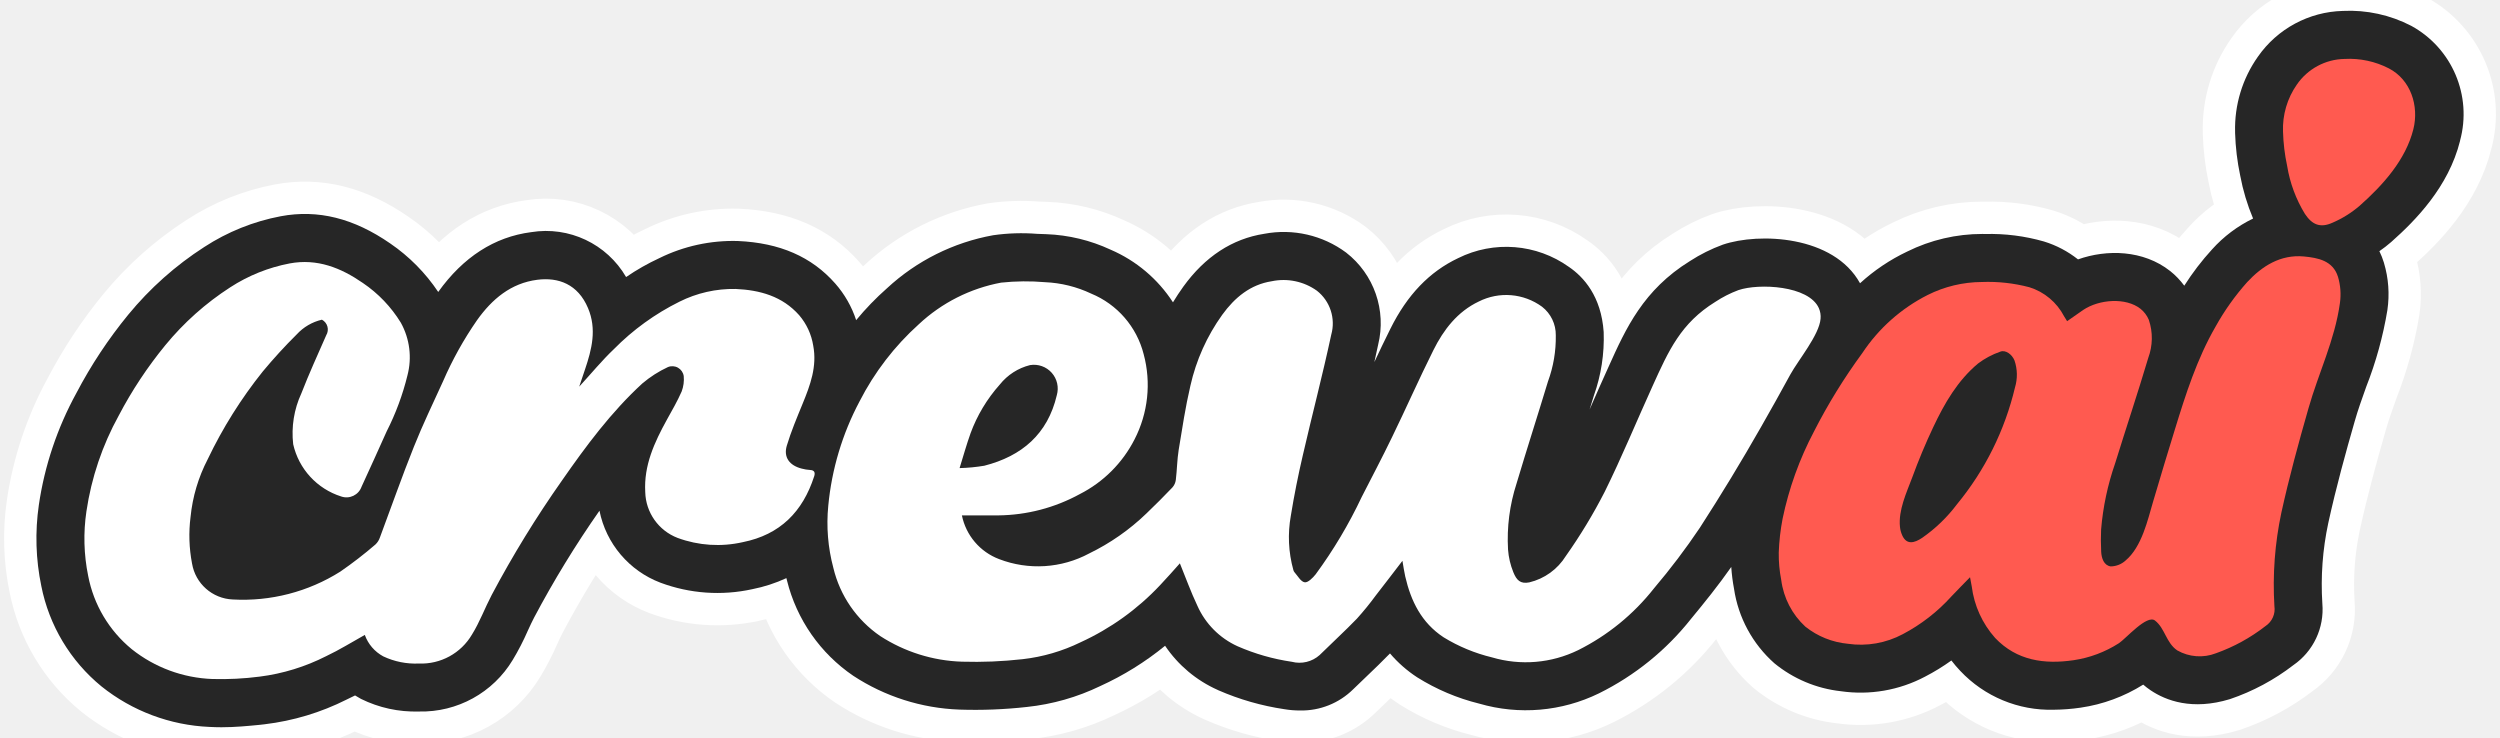
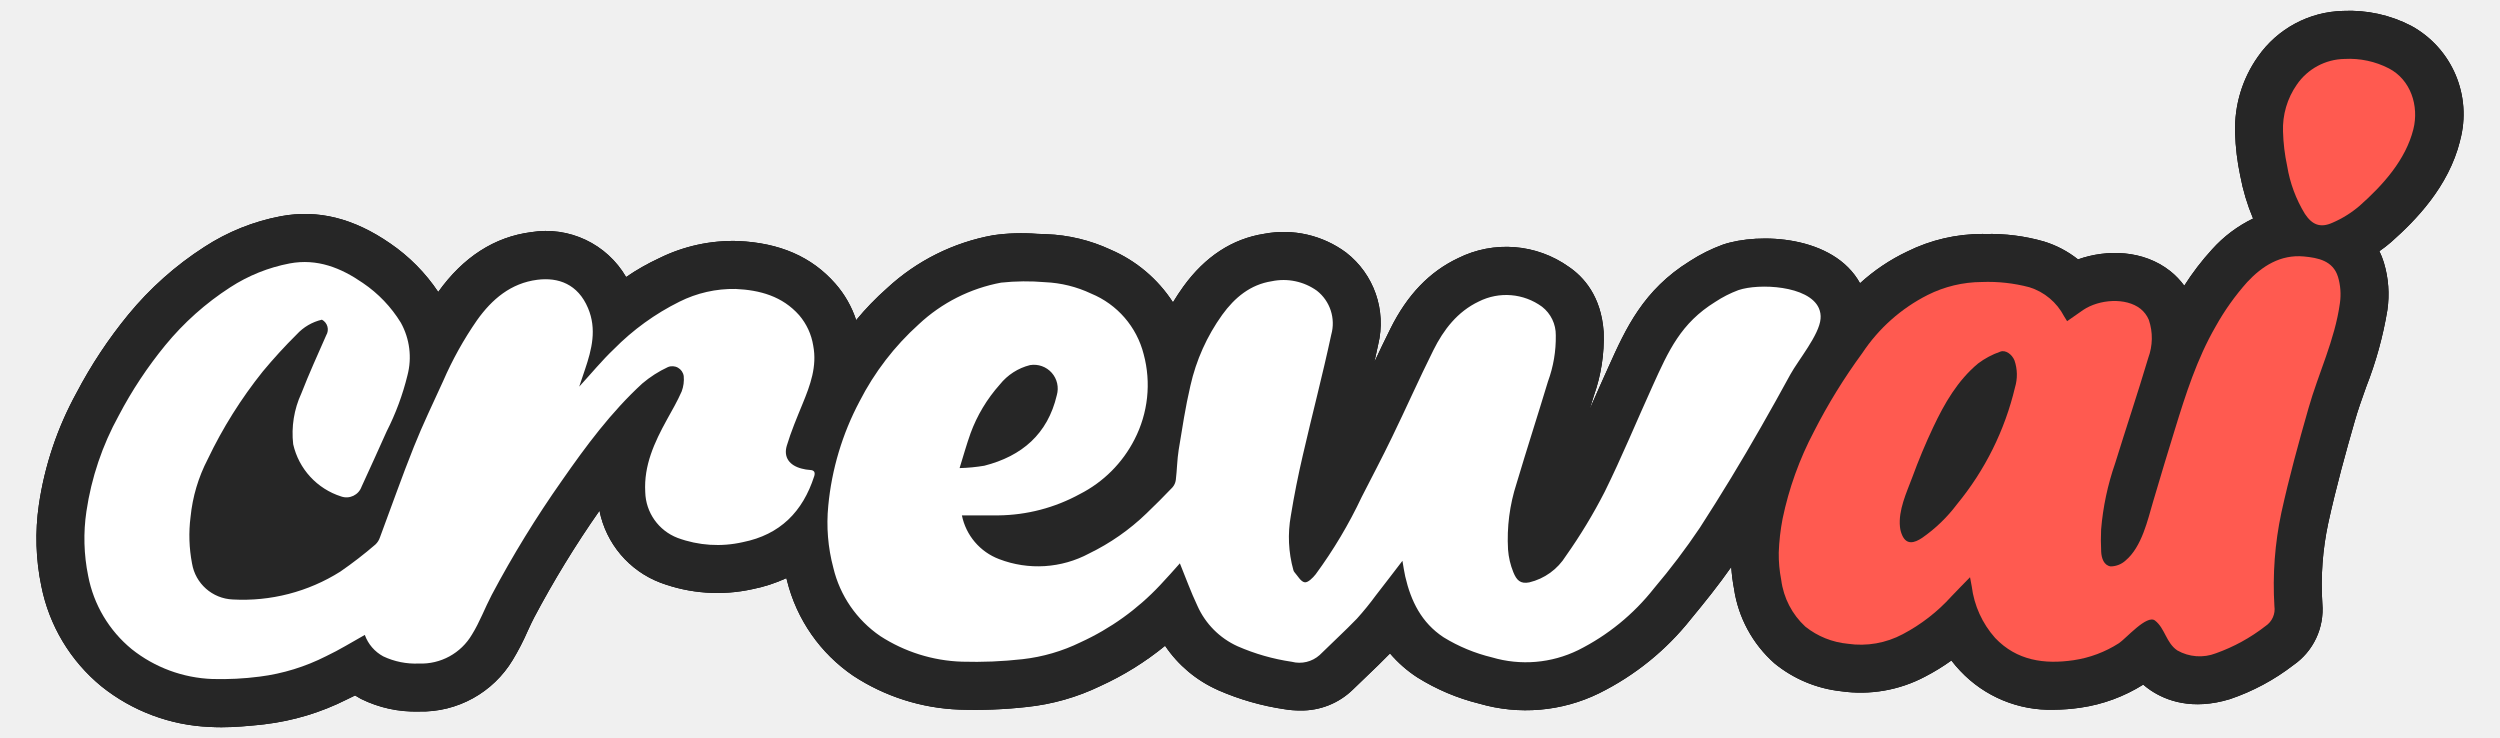
<svg xmlns="http://www.w3.org/2000/svg" height="1em" style="flex:none;line-height:1" viewBox="-0.124 0.653 75.754 22.362">
-   <path d="M74.42 4.916v.004c-.35 1.4-1.353 2.415-2.074 3.055l-.018.016c-.112.097-.23.189-.353.273.053.11.099.222.134.338l.006.021c.138.461.172.947.103 1.424a11.454 11.454 0 01-.642 2.327c-.13.365-.254.71-.35 1.05-.261.908-.56 1.982-.8 3.08a8.92 8.92 0 00-.179 2.438 2.052 2.052 0 01-.879 1.866 6.622 6.622 0 01-1.922 1.03c-1.142.348-1.94.045-2.407-.271a2.191 2.191 0 01-.22-.169c-.577.362-1.222.6-1.896.698-.27.04-.541.061-.813.063a3.746 3.746 0 01-2.834-1.176 3.868 3.868 0 01-.27-.316c-.253.182-.52.346-.797.489a4.173 4.173 0 01-2.553.442 3.842 3.842 0 01-2.015-.848 3.752 3.752 0 01-1.222-2.26 5.388 5.388 0 01-.083-.657c-.39.557-.811 1.079-1.217 1.57a8.184 8.184 0 01-2.793 2.26 5.048 5.048 0 01-3.627.311 6.452 6.452 0 01-1.88-.797 3.837 3.837 0 01-.824-.724c-.237.245-.474.47-.7.687-.138.132-.278.264-.414.398a2.231 2.231 0 01-1.612.644c-.158 0-.316-.013-.473-.039a7.894 7.894 0 01-2.002-.574l-.02-.01a3.771 3.771 0 01-1.594-1.338 8.97 8.97 0 01-1.963 1.22 6.73 6.73 0 01-2.224.634c-.68.076-1.364.103-2.047.08a6.28 6.28 0 01-3.214-1.024 4.922 4.922 0 01-2.008-2.885c-.005-.025-.013-.05-.019-.075-.33.152-.676.265-1.032.335a4.93 4.93 0 01-2.783-.196 2.953 2.953 0 01-1.849-2.182 30.83 30.83 0 00-1.979 3.235c-.062.115-.124.255-.192.4a7.633 7.633 0 01-.457.886 3.226 3.226 0 01-2.838 1.564h-.01a3.707 3.707 0 01-1.75-.382 2.653 2.653 0 01-.18-.105 7.792 7.792 0 01-.254.124 7.506 7.506 0 01-2.489.75l-.14.016c-.358.035-.752.074-1.167.074-.118 0-.239-.004-.359-.01a5.62 5.62 0 01-3.274-1.227 5.244 5.244 0 01-1.824-3.042 7.06 7.06 0 01-.075-2.456c.174-1.19.56-2.338 1.138-3.392.441-.842.967-1.637 1.57-2.373a9.932 9.932 0 012.304-2.052 6.44 6.44 0 012.32-.933c1.127-.21 2.21.06 3.317.826A5.45 5.45 0 0113.155 9.5c.756-1.057 1.703-1.668 2.814-1.812a2.807 2.807 0 012.879 1.36 6.9 6.9 0 011.009-.574 5.043 5.043 0 012.378-.518c1.27.056 2.236.477 2.95 1.288.284.323.5.7.634 1.11.286-.347.599-.67.935-.967a6.409 6.409 0 013.216-1.606 6.049 6.049 0 011.333-.042l.281.01a5.062 5.062 0 011.944.469 4.254 4.254 0 011.891 1.596c.097-.16.202-.32.312-.473.66-.914 1.486-1.453 2.456-1.604a3.174 3.174 0 012.477.568 2.713 2.713 0 01.972 2.793c-.037.175-.076.351-.115.526.158-.336.319-.675.487-1.01.509-1.025 1.18-1.725 2.05-2.138a3.271 3.271 0 013.362.267c.439.3.976.883 1.05 1.97a5.179 5.179 0 01-.297 1.927l-.13.423.081-.186c.165-.376.332-.753.501-1.125.516-1.145 1.045-2.314 2.46-3.189a4.97 4.97 0 01.996-.497c1.096-.372 3.358-.28 4.157 1.17a5.82 5.82 0 011.428-.96 5.123 5.123 0 012.283-.534l.074.002a5.899 5.899 0 011.79.227c.374.115.723.299 1.03.542.87-.309 1.977-.29 2.793.353.161.128.305.278.427.444.248-.39.53-.759.842-1.1.35-.39.772-.707 1.243-.935a6.369 6.369 0 01-.39-1.3 7.3 7.3 0 01-.155-1.292V4.65a3.776 3.776 0 01.693-2.282A3.238 3.238 0 0170.868.984a4.07 4.07 0 012.073.452 3.05 3.05 0 011.478 3.48z" stroke="#fff" stroke-width="1.959" />
+   <path d="M74.42 4.916v.004c-.35 1.4-1.353 2.415-2.074 3.055l-.018.016c-.112.097-.23.189-.353.273.053.11.099.222.134.338l.006.021c.138.461.172.947.103 1.424a11.454 11.454 0 01-.642 2.327c-.13.365-.254.71-.35 1.05-.261.908-.56 1.982-.8 3.08a8.92 8.92 0 00-.179 2.438 2.052 2.052 0 01-.879 1.866 6.622 6.622 0 01-1.922 1.03c-1.142.348-1.94.045-2.407-.271a2.191 2.191 0 01-.22-.169c-.577.362-1.222.6-1.896.698-.27.04-.541.061-.813.063a3.746 3.746 0 01-2.834-1.176 3.868 3.868 0 01-.27-.316c-.253.182-.52.346-.797.489a4.173 4.173 0 01-2.553.442 3.842 3.842 0 01-2.015-.848 3.752 3.752 0 01-1.222-2.26 5.388 5.388 0 01-.083-.657c-.39.557-.811 1.079-1.217 1.57a8.184 8.184 0 01-2.793 2.26 5.048 5.048 0 01-3.627.311 6.452 6.452 0 01-1.88-.797 3.837 3.837 0 01-.824-.724c-.237.245-.474.47-.7.687-.138.132-.278.264-.414.398a2.231 2.231 0 01-1.612.644c-.158 0-.316-.013-.473-.039a7.894 7.894 0 01-2.002-.574l-.02-.01a3.771 3.771 0 01-1.594-1.338 8.97 8.97 0 01-1.963 1.22 6.73 6.73 0 01-2.224.634c-.68.076-1.364.103-2.047.08a6.28 6.28 0 01-3.214-1.024 4.922 4.922 0 01-2.008-2.885c-.005-.025-.013-.05-.019-.075-.33.152-.676.265-1.032.335a4.93 4.93 0 01-2.783-.196 2.953 2.953 0 01-1.849-2.182 30.83 30.83 0 00-1.979 3.235c-.062.115-.124.255-.192.4a7.633 7.633 0 01-.457.886 3.226 3.226 0 01-2.838 1.564h-.01a3.707 3.707 0 01-1.75-.382 2.653 2.653 0 01-.18-.105 7.792 7.792 0 01-.254.124 7.506 7.506 0 01-2.489.75l-.14.016c-.358.035-.752.074-1.167.074-.118 0-.239-.004-.359-.01a5.62 5.62 0 01-3.274-1.227 5.244 5.244 0 01-1.824-3.042 7.06 7.06 0 01-.075-2.456c.174-1.19.56-2.338 1.138-3.392.441-.842.967-1.637 1.57-2.373a9.932 9.932 0 012.304-2.052 6.44 6.44 0 012.32-.933c1.127-.21 2.21.06 3.317.826A5.45 5.45 0 0113.155 9.5c.756-1.057 1.703-1.668 2.814-1.812a2.807 2.807 0 012.879 1.36 6.9 6.9 0 011.009-.574 5.043 5.043 0 012.378-.518c1.27.056 2.236.477 2.95 1.288.284.323.5.7.634 1.11.286-.347.599-.67.935-.967a6.409 6.409 0 013.216-1.606 6.049 6.049 0 011.333-.042l.281.01a5.062 5.062 0 011.944.469 4.254 4.254 0 011.891 1.596c.097-.16.202-.32.312-.473.66-.914 1.486-1.453 2.456-1.604a3.174 3.174 0 012.477.568 2.713 2.713 0 01.972 2.793c-.037.175-.076.351-.115.526.158-.336.319-.675.487-1.01.509-1.025 1.18-1.725 2.05-2.138a3.271 3.271 0 013.362.267c.439.3.976.883 1.05 1.97a5.179 5.179 0 01-.297 1.927l-.13.423.081-.186c.165-.376.332-.753.501-1.125.516-1.145 1.045-2.314 2.46-3.189a4.97 4.97 0 01.996-.497c1.096-.372 3.358-.28 4.157 1.17a5.82 5.82 0 011.428-.96 5.123 5.123 0 012.283-.534l.074.002a5.899 5.899 0 011.79.227c.374.115.723.299 1.03.542.87-.309 1.977-.29 2.793.353.161.128.305.278.427.444.248-.39.53-.759.842-1.1.35-.39.772-.707 1.243-.935a6.369 6.369 0 01-.39-1.3 7.3 7.3 0 01-.155-1.292V4.65a3.776 3.776 0 01.693-2.282A3.238 3.238 0 0170.868.984a4.07 4.07 0 012.073.452 3.05 3.05 0 011.478 3.48z" stroke-width="1.959" />
  <path d="M74.42 4.916v.004c-.35 1.4-1.353 2.415-2.074 3.055l-.018.016c-.112.097-.23.189-.353.273.053.11.099.222.134.338l.006.021c.138.461.172.947.103 1.424a11.454 11.454 0 01-.642 2.327c-.13.365-.254.71-.35 1.05-.261.908-.56 1.982-.8 3.08a8.92 8.92 0 00-.179 2.438 2.052 2.052 0 01-.879 1.866 6.624 6.624 0 01-1.922 1.03c-1.142.348-1.94.045-2.407-.271a2.191 2.191 0 01-.22-.169c-.577.362-1.222.6-1.896.698-.27.04-.541.061-.813.063a3.746 3.746 0 01-2.834-1.176 3.868 3.868 0 01-.27-.316c-.253.182-.52.346-.797.489a4.173 4.173 0 01-2.553.442 3.842 3.842 0 01-2.015-.848 3.752 3.752 0 01-1.222-2.26 5.388 5.388 0 01-.083-.657c-.39.557-.811 1.079-1.217 1.57a8.184 8.184 0 01-2.793 2.26 5.048 5.048 0 01-3.627.311 6.452 6.452 0 01-1.88-.797 3.837 3.837 0 01-.824-.724c-.237.245-.474.47-.7.687-.138.132-.278.264-.414.398a2.231 2.231 0 01-1.612.644c-.158 0-.316-.013-.473-.039a7.894 7.894 0 01-2.002-.574l-.02-.01a3.771 3.771 0 01-1.594-1.338 8.97 8.97 0 01-1.963 1.22 6.73 6.73 0 01-2.224.634c-.68.076-1.364.103-2.047.08a6.28 6.28 0 01-3.214-1.024 4.922 4.922 0 01-2.008-2.885c-.005-.025-.013-.05-.019-.075-.33.152-.676.265-1.032.335a4.93 4.93 0 01-2.783-.196 2.953 2.953 0 01-1.849-2.182 30.83 30.83 0 00-1.979 3.235c-.062.115-.124.255-.192.4a7.624 7.624 0 01-.457.886 3.226 3.226 0 01-2.838 1.564h-.01a3.707 3.707 0 01-1.75-.382 2.653 2.653 0 01-.18-.105 7.792 7.792 0 01-.254.124 7.506 7.506 0 01-2.489.75l-.14.016c-.358.035-.752.074-1.167.074-.118 0-.239-.004-.359-.01a5.62 5.62 0 01-3.274-1.227 5.244 5.244 0 01-1.824-3.042 7.06 7.06 0 01-.075-2.456c.174-1.19.56-2.338 1.138-3.392.441-.842.967-1.637 1.57-2.373a9.932 9.932 0 012.304-2.052 6.44 6.44 0 012.32-.933c1.127-.21 2.21.06 3.317.826A5.45 5.45 0 0113.155 9.5c.756-1.057 1.703-1.668 2.814-1.812a2.807 2.807 0 012.879 1.36 6.9 6.9 0 011.009-.574 5.044 5.044 0 012.378-.518c1.27.056 2.236.477 2.95 1.288.284.323.5.7.634 1.11.286-.347.599-.67.935-.967a6.409 6.409 0 013.216-1.606 6.05 6.05 0 011.333-.042l.281.01a5.062 5.062 0 011.944.469 4.254 4.254 0 011.891 1.596c.097-.16.202-.32.312-.473.66-.914 1.486-1.453 2.456-1.604a3.174 3.174 0 012.477.568 2.713 2.713 0 01.972 2.793c-.037.175-.076.351-.115.526.158-.336.319-.675.487-1.01.509-1.025 1.18-1.725 2.05-2.138a3.271 3.271 0 013.362.267c.439.3.976.883 1.05 1.97a5.179 5.179 0 01-.297 1.927l-.13.423.081-.186c.165-.376.332-.753.501-1.125.516-1.145 1.045-2.314 2.46-3.189a4.97 4.97 0 01.996-.497c1.096-.372 3.358-.28 4.157 1.17a5.82 5.82 0 011.428-.96 5.123 5.123 0 012.283-.534l.074.002a5.899 5.899 0 011.79.227c.374.115.723.299 1.03.542.87-.309 1.977-.29 2.793.353.161.128.305.278.427.444.248-.39.53-.759.842-1.1.35-.39.772-.707 1.243-.935a6.369 6.369 0 01-.39-1.3 7.3 7.3 0 01-.155-1.292V4.65a3.776 3.776 0 01.693-2.282A3.238 3.238 0 0170.868.984a4.07 4.07 0 012.073.452 3.05 3.05 0 011.478 3.48z" fill="#262626" />
  <path d="M73.005 4.568c-.233.933-.927 1.699-1.628 2.32a3.221 3.221 0 01-.83.517c-.364.161-.609.059-.828-.27a4.017 4.017 0 01-.538-1.45 5.74 5.74 0 01-.126-1.042 2.335 2.335 0 01.417-1.424 1.792 1.792 0 011.448-.78c.464-.025.928.073 1.342.286.665.345.918 1.138.743 1.843zM70.72 9.039c-.153-.487-.601-.574-1.034-.615-.71-.064-1.266.293-1.715.776a7.47 7.47 0 00-.96 1.35c-.562.973-.904 2.047-1.232 3.114-.213.693-.4 1.303-.665 2.204-.158.532-.335 1.353-.828 1.768a.68.68 0 01-.452.18c-.206-.029-.28-.246-.289-.448a6.917 6.917 0 01-.002-.669c.056-.684.2-1.358.425-2.006.33-1.066.685-2.126 1.004-3.196.137-.37.144-.775.018-1.149a.85.85 0 00-.252-.337c-.444-.35-1.25-.291-1.736.033-.161.11-.32.225-.489.341-.037-.06-.066-.103-.093-.15a1.782 1.782 0 00-1.05-.878 4.887 4.887 0 00-1.44-.159 3.706 3.706 0 00-1.644.394 5.184 5.184 0 00-1.98 1.761c-.55.75-1.04 1.544-1.462 2.372-.44.834-.762 1.725-.953 2.648-.065.338-.104.68-.116 1.024-.004.279.022.557.075.83.07.544.33 1.046.733 1.416.369.293.814.472 1.283.517a2.707 2.707 0 001.668-.291 5.33 5.33 0 001.472-1.143c.177-.19.363-.372.565-.582.023.122.04.2.052.278.072.58.32 1.124.708 1.561.655.69 1.495.805 2.38.675a3.486 3.486 0 001.367-.512c.216-.138.85-.882 1.099-.689.304.237.335.676.675.905a1.367 1.367 0 001.171.086 5.375 5.375 0 001.501-.824.615.615 0 00.27-.607c-.057-.947.013-1.897.21-2.825.234-1.064.522-2.118.822-3.165.303-1.067.801-2.077.953-3.189a1.86 1.86 0 00-.059-.8zm-9.786 3.352a8.749 8.749 0 01-1.76 3.544 4.608 4.608 0 01-1.054 1.016c-.24.16-.472.218-.604-.077a.828.828 0 01-.068-.256c-.052-.507.198-1.034.371-1.496.19-.52.403-1.029.638-1.527.34-.72.737-1.41 1.358-1.928.203-.153.429-.273.669-.357.165-.066.359.082.434.264.091.264.096.55.016.817z" fill="#FF5A50" />
  <path d="M24.547 15.085c-.345 1.073-1.033 1.77-2.162 1.996a3.478 3.478 0 01-1.975-.128 1.528 1.528 0 01-.982-1.389c-.046-.809.278-1.507.654-2.19.157-.283.32-.564.45-.86.056-.15.077-.308.062-.466a.35.35 0 00-.479-.272c-.28.13-.54.297-.776.497-.944.867-1.703 1.89-2.434 2.94a32.376 32.376 0 00-2.13 3.469c-.207.395-.363.822-.597 1.198a1.782 1.782 0 01-1.61.879 2.286 2.286 0 01-1.079-.217 1.2 1.2 0 01-.559-.65c-.386.215-.768.454-1.171.644-.63.32-1.31.53-2.01.619a9.147 9.147 0 01-1.437.073 4.165 4.165 0 01-2.444-.904 3.79 3.79 0 01-1.32-2.22 5.619 5.619 0 01-.053-1.958 8.607 8.607 0 01.981-2.904c.396-.755.868-1.468 1.408-2.127A8.518 8.518 0 016.851 9.36a5.038 5.038 0 011.804-.725c.832-.155 1.55.132 2.217.593.465.315.857.725 1.15 1.203.27.487.342 1.06.2 1.598a7.865 7.865 0 01-.63 1.697c-.252.56-.502 1.118-.76 1.675a.485.485 0 01-.617.296 2.16 2.16 0 01-1.455-1.583c-.06-.527.025-1.06.248-1.542.231-.595.497-1.177.753-1.76a.337.337 0 00-.13-.472c-.294.068-.56.224-.764.446-.361.357-.703.733-1.028 1.123a13.7 13.7 0 00-1.669 2.66 4.817 4.817 0 00-.52 1.749c-.06.47-.044.945.045 1.41a1.306 1.306 0 001.232 1.09 5.533 5.533 0 003.259-.843c.37-.255.726-.53 1.066-.823a.516.516 0 00.136-.213c.344-.918.666-1.843 1.03-2.75.268-.674.586-1.328.885-1.987.281-.648.625-1.266 1.028-1.847.454-.638 1.026-1.121 1.823-1.224.642-.083 1.234.132 1.54.858.27.638.115 1.25-.093 1.864-.054.157-.106.314-.174.516.374-.408.692-.796 1.051-1.137a7.418 7.418 0 011.986-1.437 3.65 3.65 0 011.703-.386c.732.033 1.414.217 1.927.797.223.262.37.58.424.92.12.63-.089 1.196-.322 1.762-.172.42-.349.838-.479 1.271-.104.351.082.6.454.694.083.022.167.036.252.041.138.006.157.084.125.19zM54.99 9.99c-.306-.686-1.815-.758-2.438-.546a3.487 3.487 0 00-.701.357c-1.042.645-1.412 1.472-1.901 2.553-.485 1.067-.931 2.153-1.45 3.203a16.012 16.012 0 01-1.176 1.943c-.25.403-.648.69-1.108.8-.274.054-.386-.069-.483-.307a2.26 2.26 0 01-.161-.687 5.471 5.471 0 01.258-2.002c.308-1.034.64-2.06.952-3.092.165-.448.245-.923.237-1.4a1.079 1.079 0 00-.417-.865 1.842 1.842 0 00-1.918-.157c-.644.306-1.065.853-1.374 1.474-.436.873-.83 1.767-1.257 2.644-.293.607-.609 1.204-.915 1.804a14.142 14.142 0 01-1.395 2.343c-.085.108-.237.26-.334.242-.116-.017-.21-.194-.308-.304a.17.17 0 01-.035-.07 3.696 3.696 0 01-.076-1.641c.1-.617.223-1.232.365-1.84.28-1.217.598-2.425.86-3.648a1.26 1.26 0 00-.435-1.332 1.739 1.739 0 00-1.368-.287c-.646.1-1.12.492-1.5 1.016a5.9 5.9 0 00-.965 2.15c-.15.64-.248 1.291-.355 1.943-.048.3-.05.607-.087.912a.42.42 0 01-.103.227c-.258.27-.52.533-.79.791-.51.492-1.095.9-1.733 1.21a3.281 3.281 0 01-2.728.171 1.8 1.8 0 01-1.128-1.325c.378 0 .742.004 1.107 0a5.255 5.255 0 002.467-.646 3.787 3.787 0 001.657-1.656c.41-.796.51-1.717.277-2.582a2.703 2.703 0 00-1.592-1.837 3.628 3.628 0 00-1.393-.345 6.964 6.964 0 00-1.334.013 4.988 4.988 0 00-2.493 1.26 8.107 8.107 0 00-1.798 2.34 8.439 8.439 0 00-.947 3.16c-.062.632-.01 1.27.154 1.884.2.84.706 1.575 1.418 2.064.74.48 1.597.75 2.478.778a12.98 12.98 0 001.841-.076 5.375 5.375 0 001.754-.512 7.69 7.69 0 002.409-1.73c.213-.224.417-.458.6-.662.174.425.331.865.53 1.284.242.545.675.982 1.217 1.228.525.23 1.078.388 1.645.471a.918.918 0 00.842-.203c.374-.369.764-.724 1.129-1.102.204-.226.396-.462.576-.708.266-.34.527-.685.805-1.046.03.177.052.326.085.474.173.75.493 1.402 1.162 1.843.454.279.95.484 1.468.609a3.613 3.613 0 002.611-.22 6.783 6.783 0 002.299-1.875 20.56 20.56 0 001.387-1.833 63.664 63.664 0 001.856-3.057c.302-.526.596-1.057.887-1.589.239-.434.877-1.2.915-1.687a.65.65 0 00-.052-.322zm-25.708 3.8c.2-.547.502-1.05.889-1.484.233-.292.555-.5.917-.59a.722.722 0 01.811.912c-.277 1.179-1.059 1.846-2.196 2.137a5.306 5.306 0 01-.75.072c.12-.388.213-.722.33-1.048z" fill="#fff" />
</svg>
